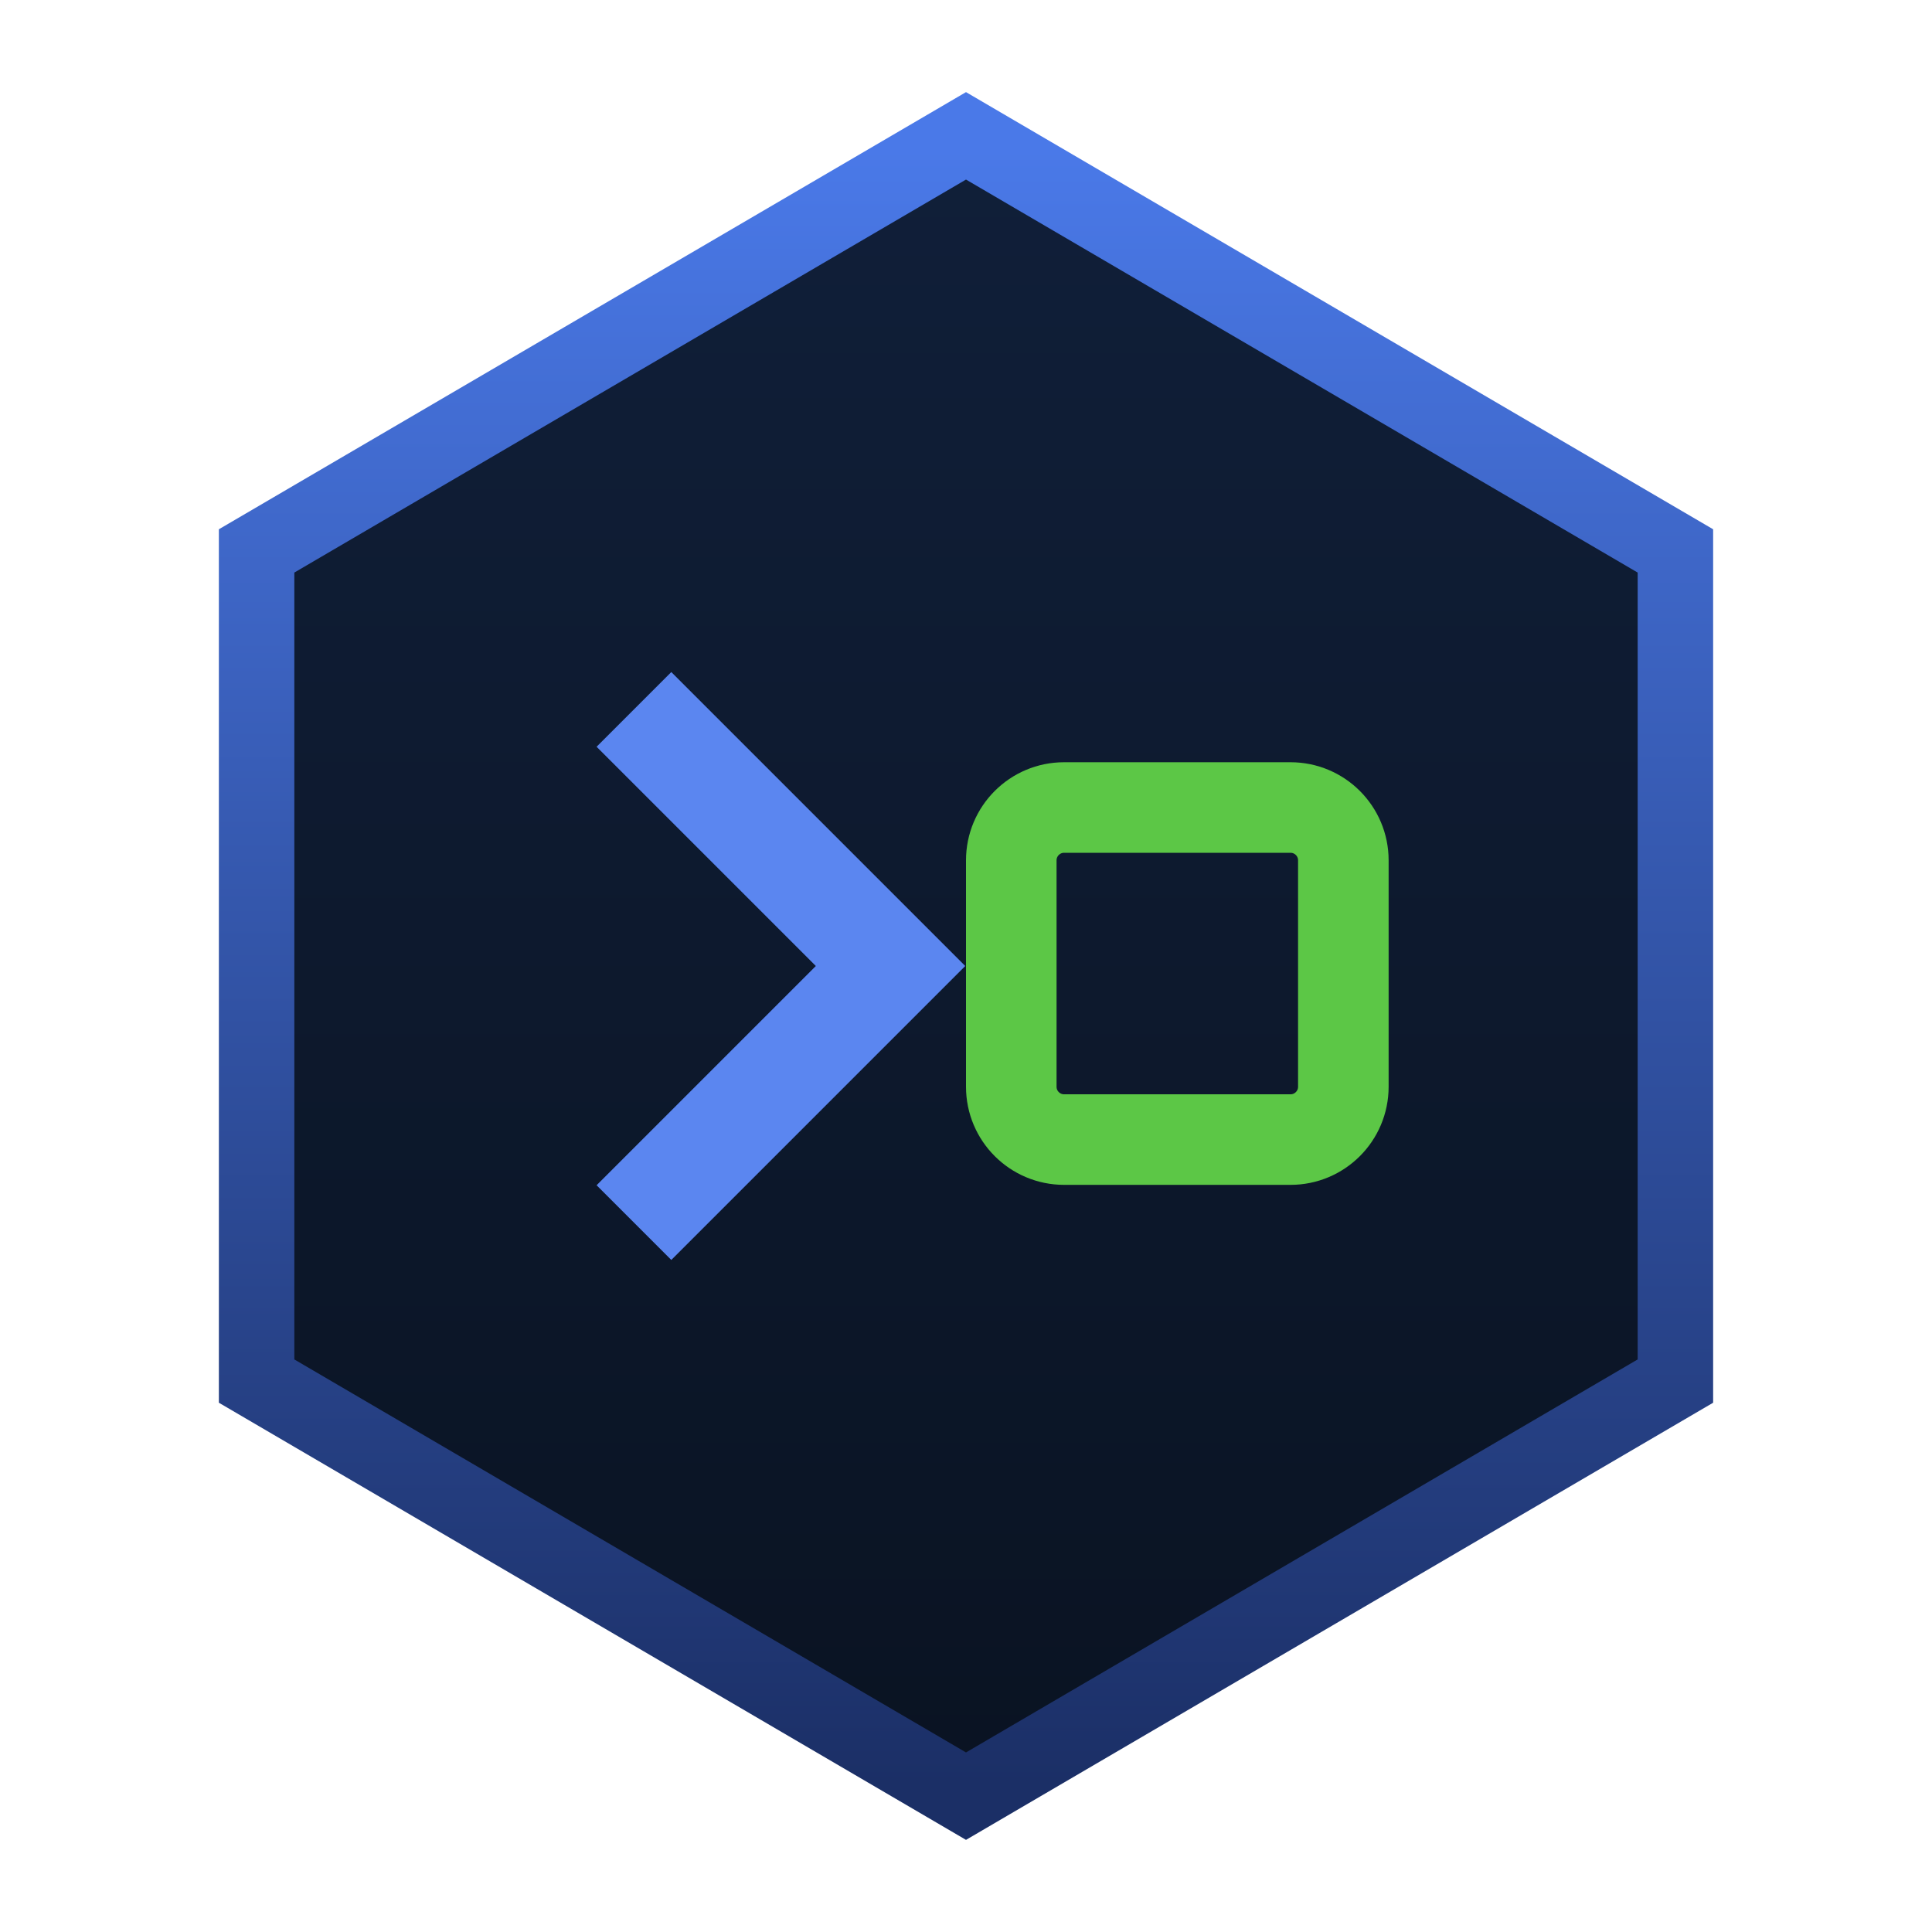
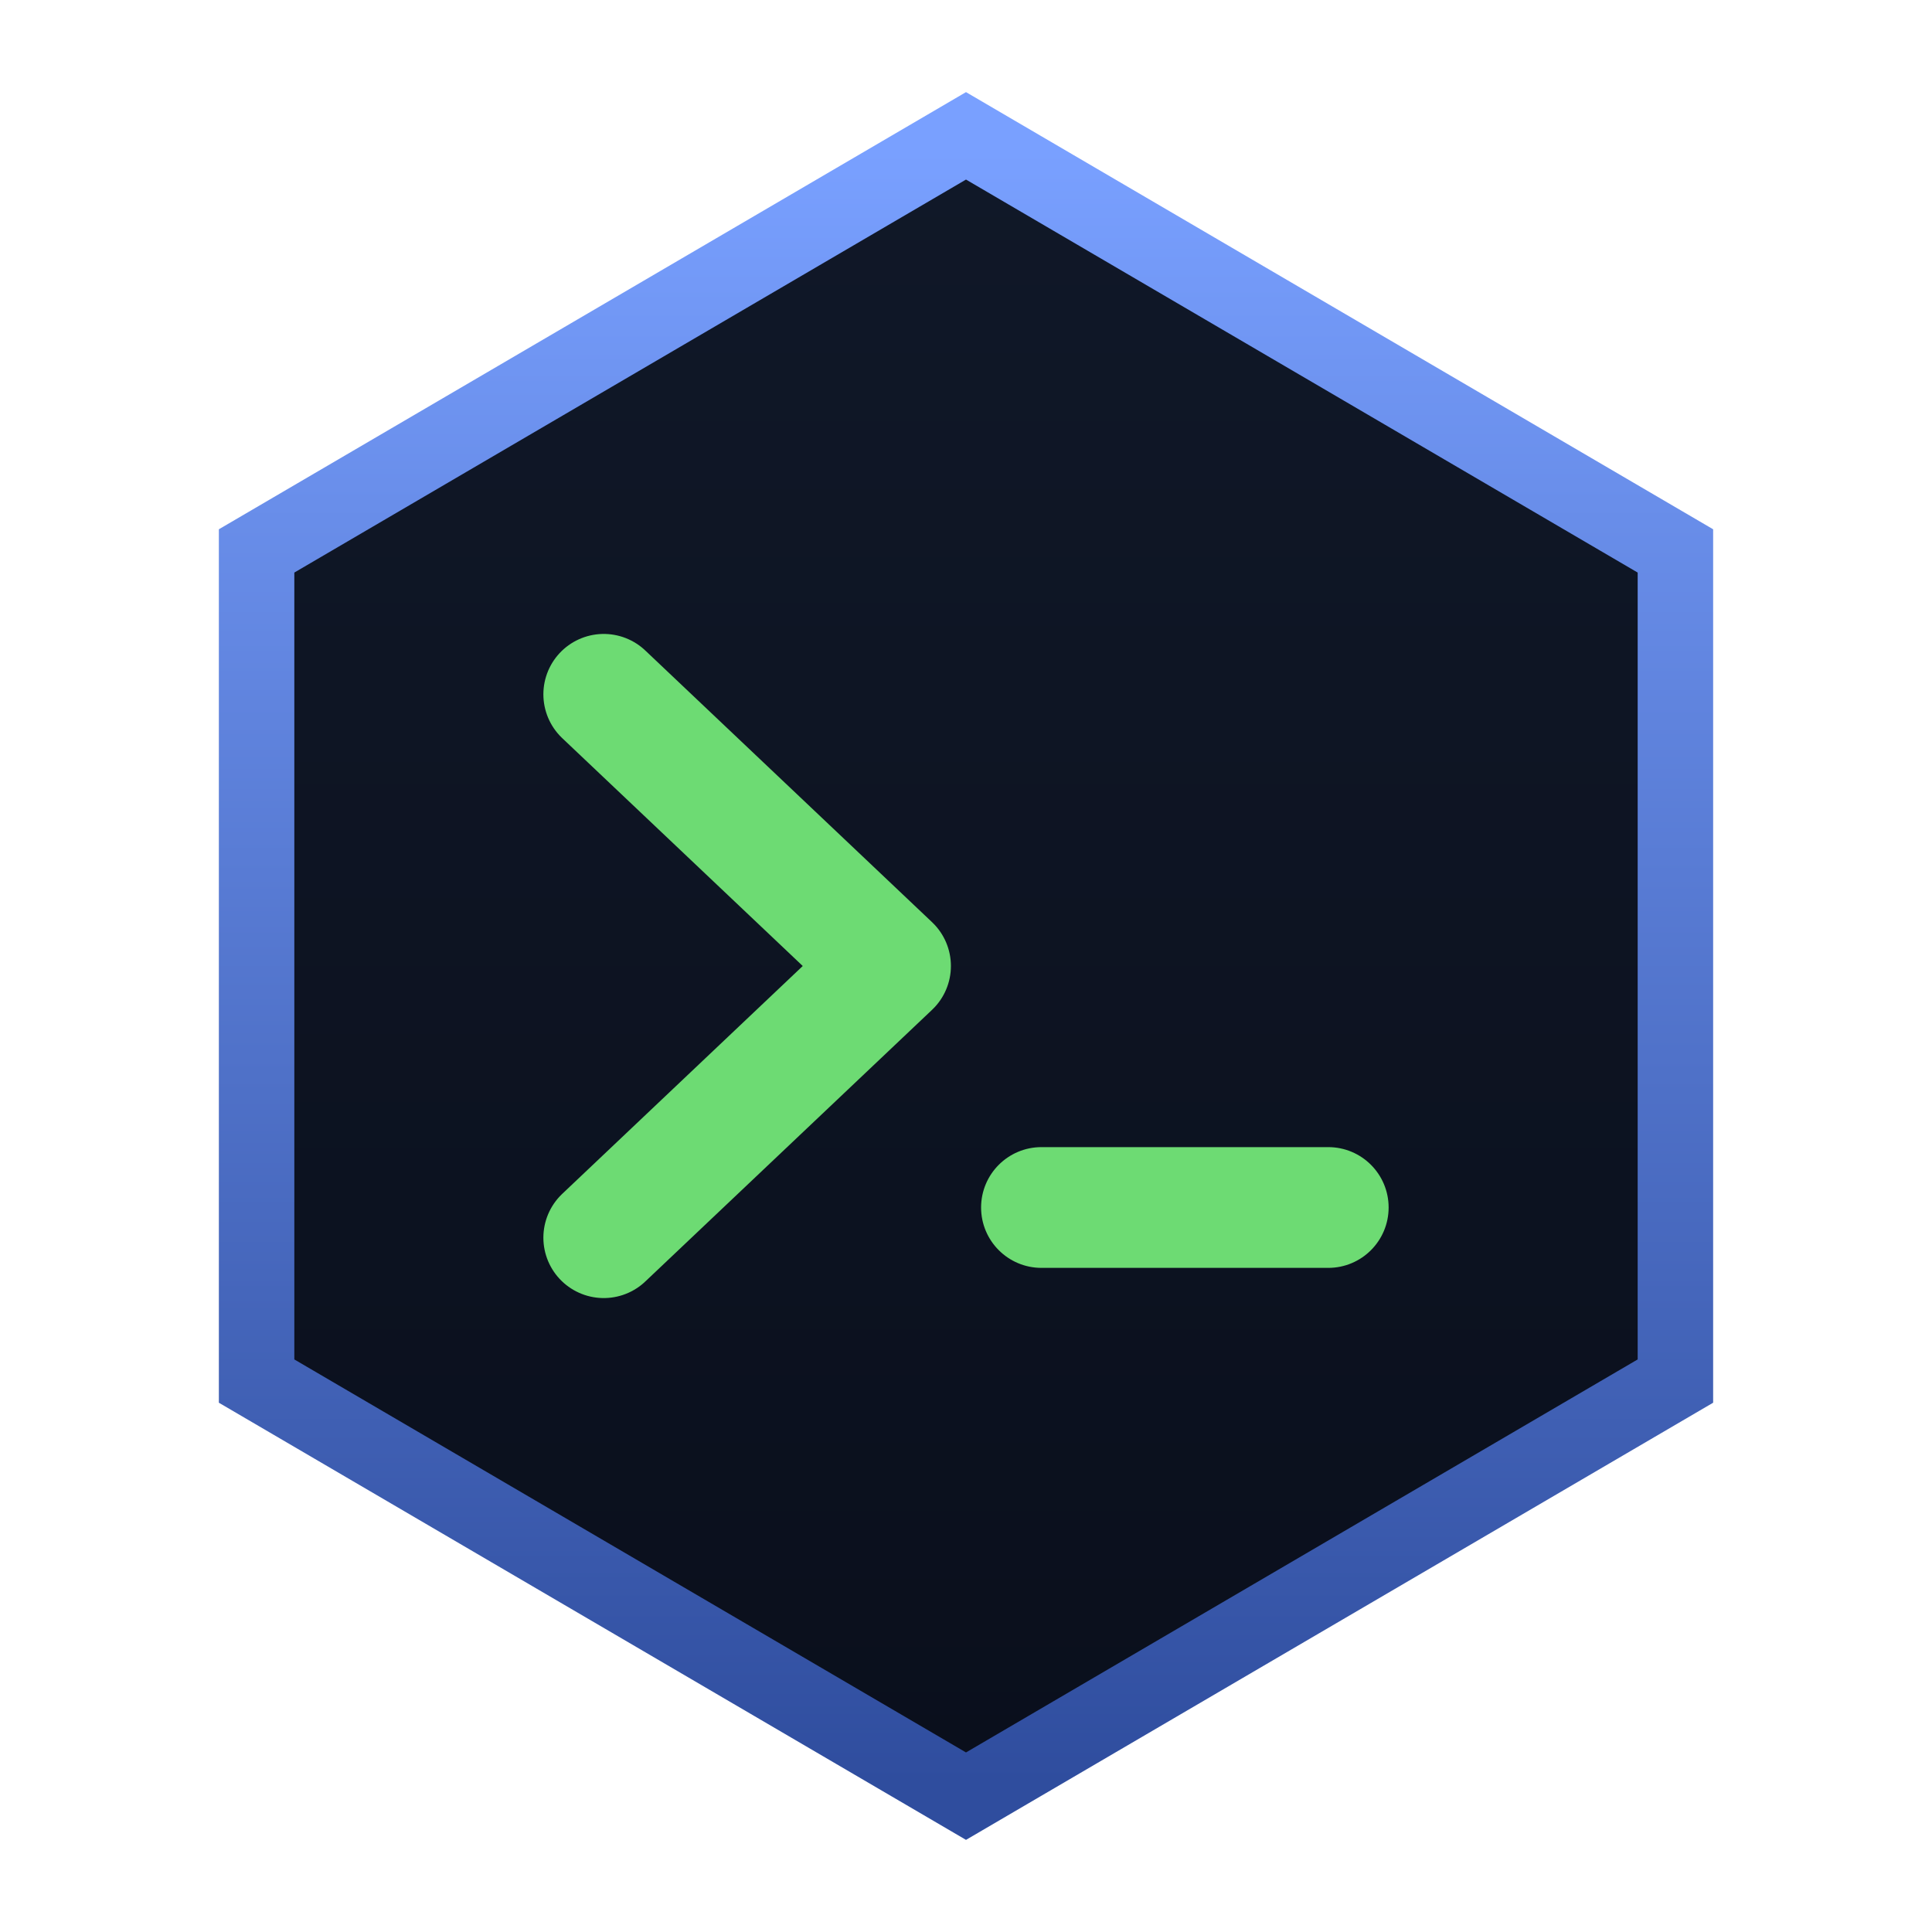
<svg xmlns="http://www.w3.org/2000/svg" width="128" height="128" viewBox="0 0 128 128">
  <defs>
    <linearGradient id="edge" x1="0" y1="0" x2="0" y2="1">
-       <stop offset="0" stop-color="#4a79e8" />
-       <stop offset="1" stop-color="#1b2f66" />
+       <stop offset="0" stop-color="#79a0ff" />
+       <stop offset="1" stop-color="#2f4d9e" />
    </linearGradient>
    <linearGradient id="screen" x1="0" y1="0" x2="0" y2="1">
-       <stop offset="0" stop-color="#101f39" />
-       <stop offset="1" stop-color="#0a1322" />
+       <stop offset="0" stop-color="#101828" />
+       <stop offset="1" stop-color="#0a0f1c" />
    </linearGradient>
  </defs>
  <path d="M64 9 L111 36.5 L111 91.5 L64 119 L17 91.5 L17 36.5 Z" fill="url(#screen)" stroke="url(#edge)" stroke-width="5" stroke-linejoin="miter" />
-   <path d="M42 47 L59 64 L42 81" fill="none" stroke="#5b86f0" stroke-width="7" stroke-linejoin="miter" stroke-linecap="butt" />
-   <rect x="67" y="53.5" width="22" height="22" rx="3.5" fill="none" stroke="#5cc746" stroke-width="6" />
+   <path d="M40 46 L59 64 L40 82" fill="none" stroke="#6ddb73" stroke-width="8" stroke-linejoin="round" stroke-linecap="round" />
+   <rect x="65" y="76" width="27" height="8" rx="4" fill="#6ddb73" />
</svg>
